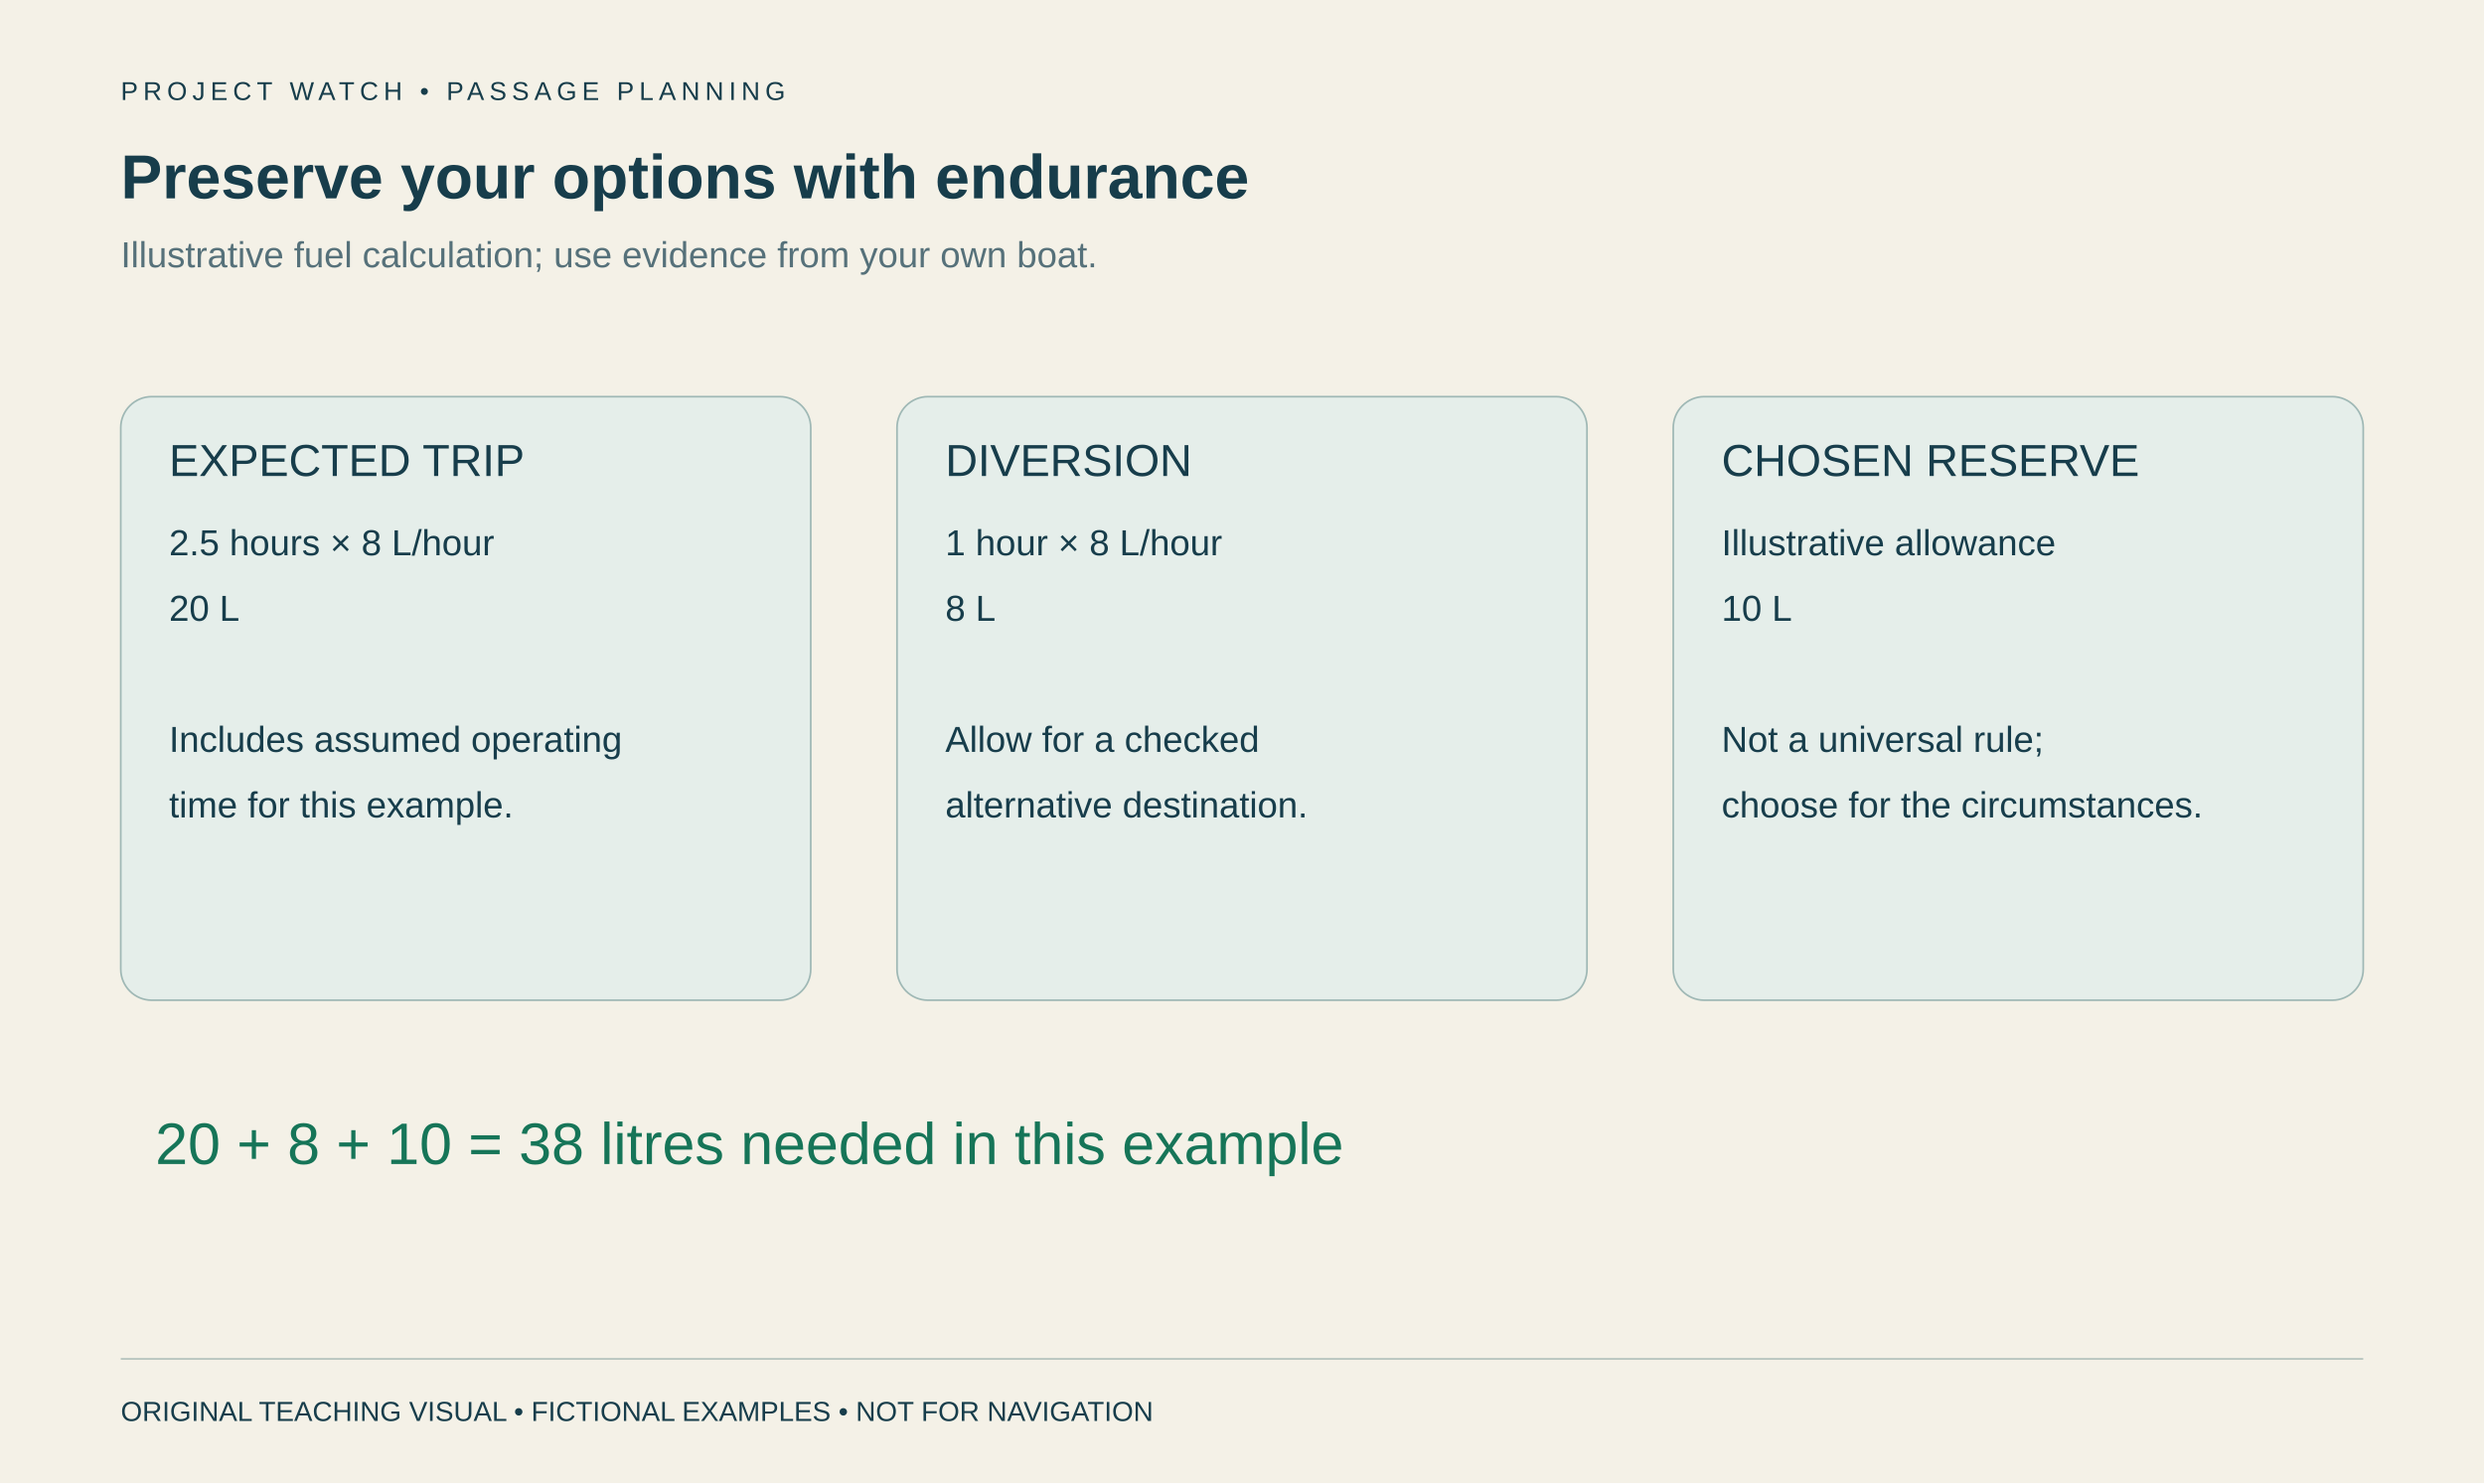
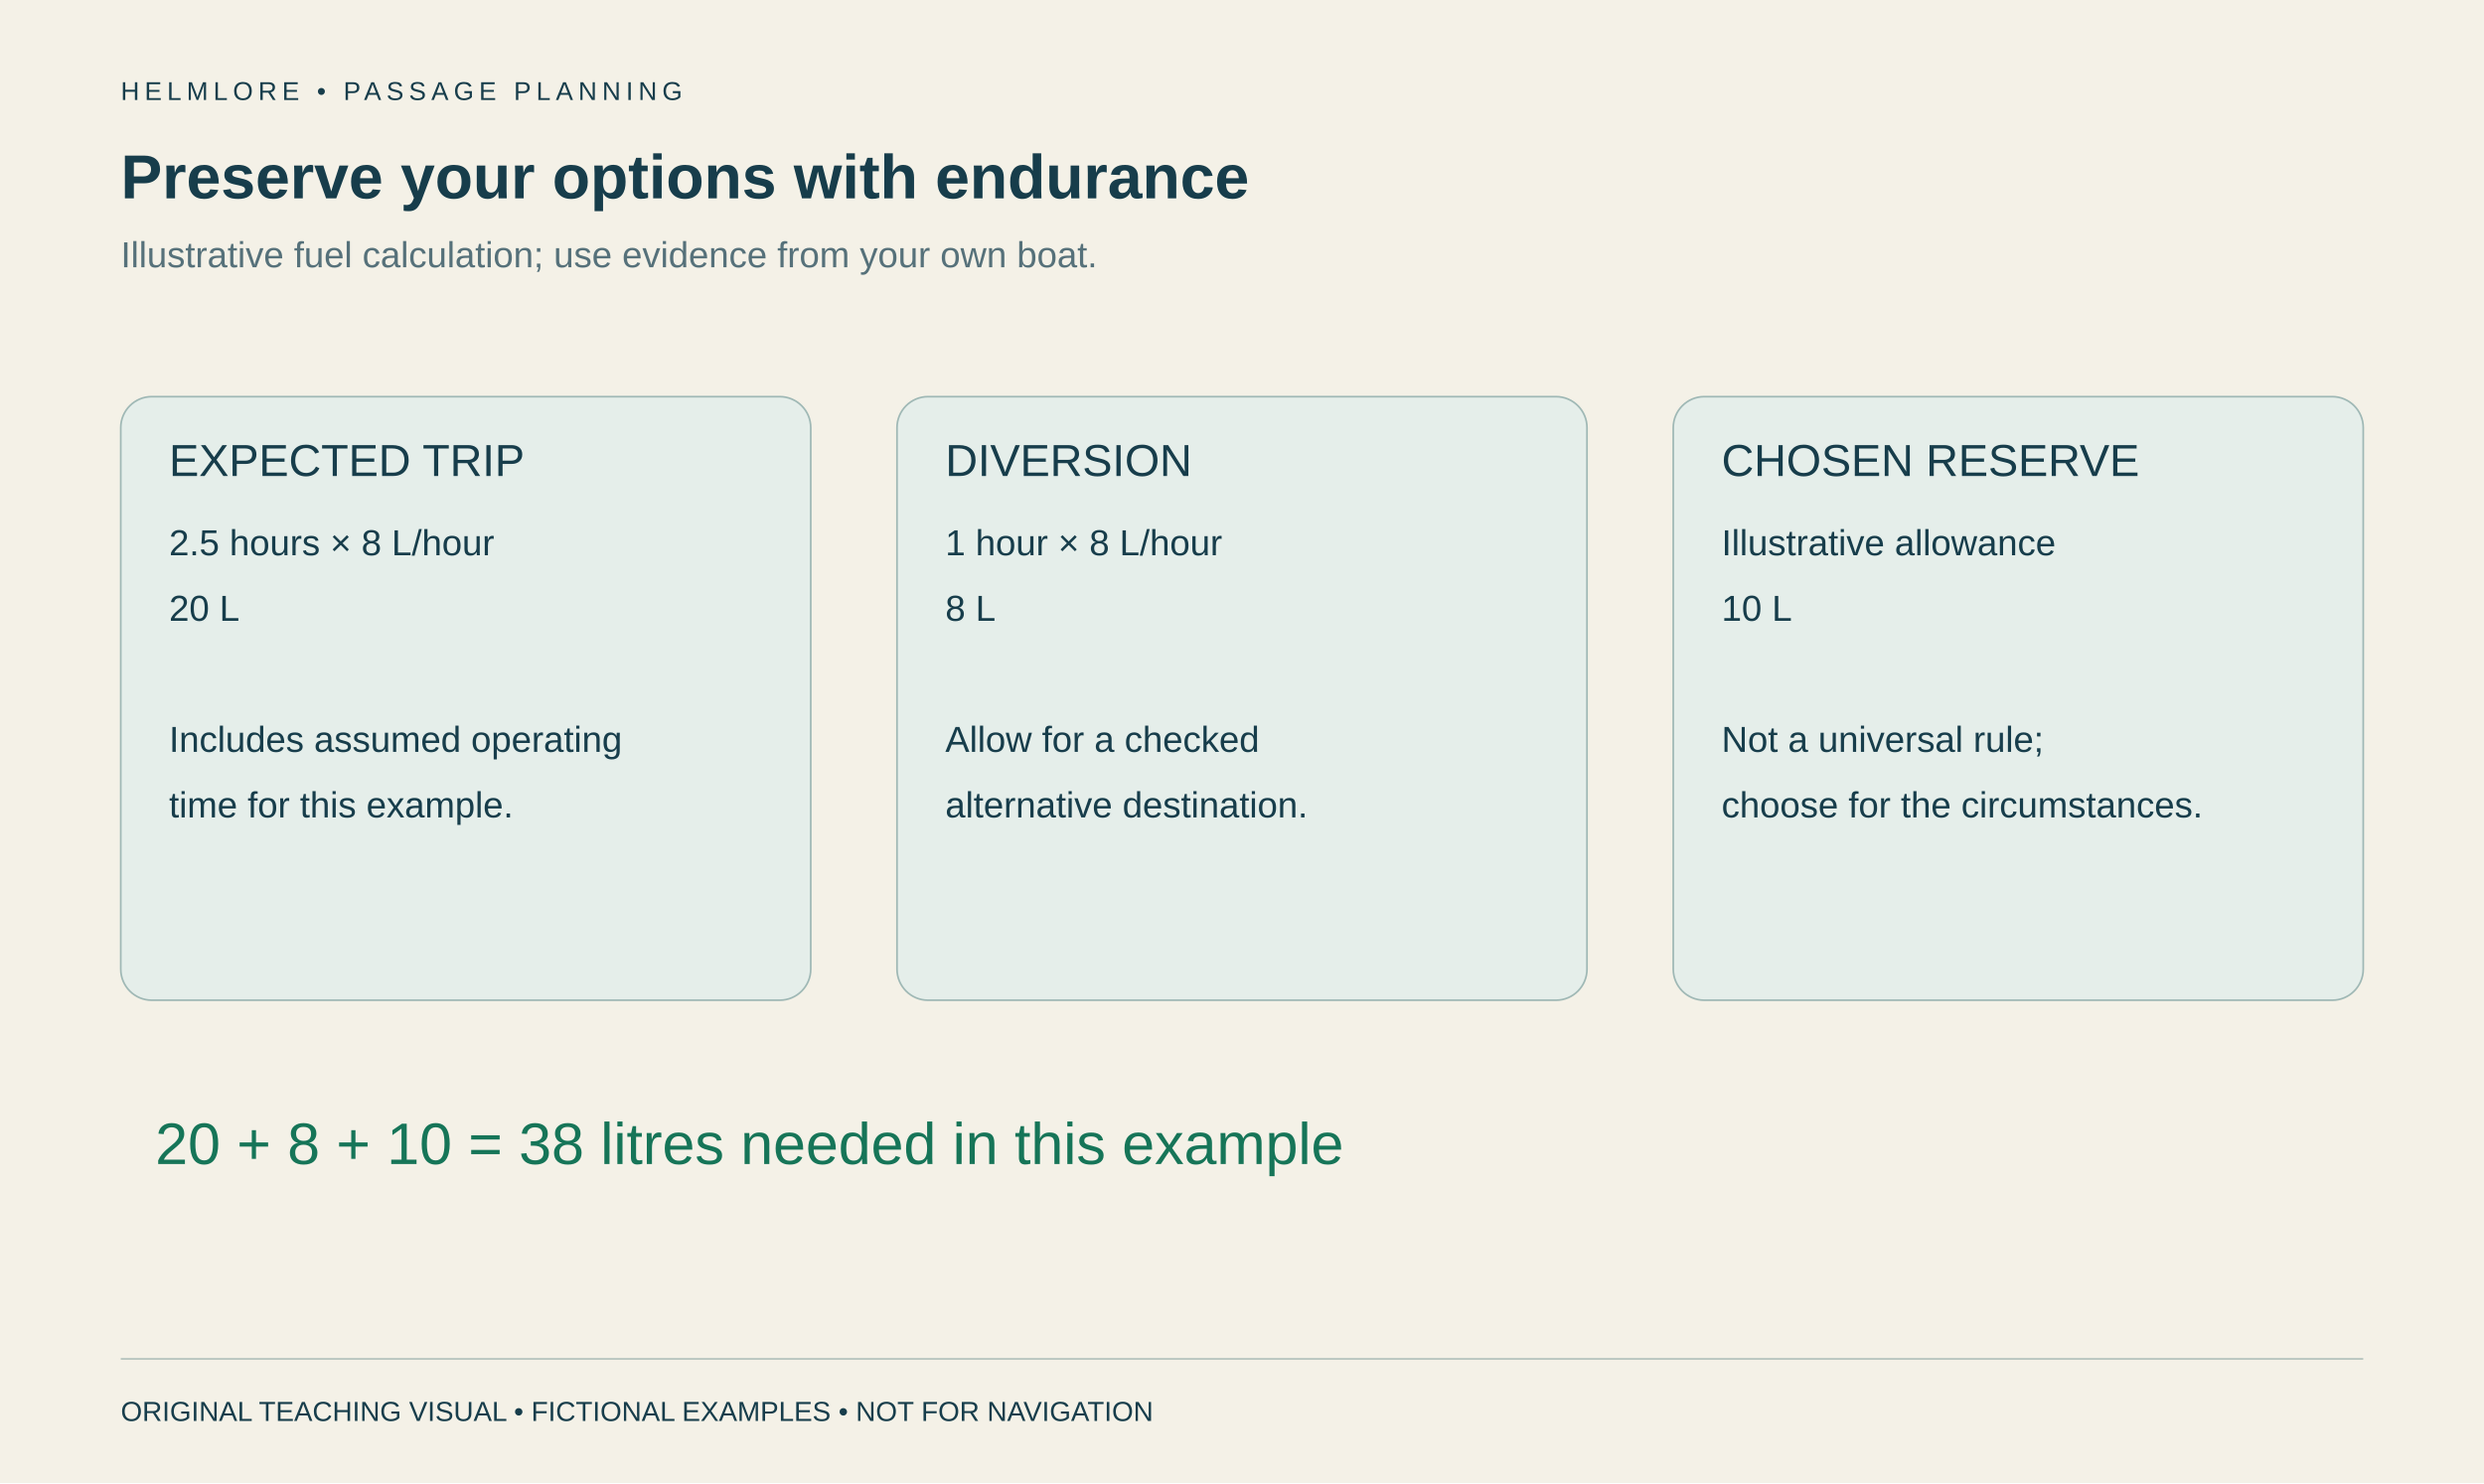
<svg xmlns="http://www.w3.org/2000/svg" width="1440" height="860" viewBox="0 0 1440 860">
  <rect width="1440" height="860" fill="#f4f1e7" />
  <g font-family="Arial,Helvetica,sans-serif" fill="#173d4b">
-     <text x="70" y="58" font-size="15" letter-spacing="3">PROJECT WATCH • PASSAGE PLANNING</text>
+     <text x="70" y="58" font-size="15" letter-spacing="3">HELMLORE • PASSAGE PLANNING</text>
    <text x="70" y="115" font-size="36" font-weight="700">Preserve your options with endurance</text>
    <text x="70" y="155" font-size="21" fill="#56717a">Illustrative fuel calculation; use evidence from your own boat.</text>
    <rect x="70" y="230" width="400" height="350" rx="18" fill="#e5eeea" stroke="#9fb8b5" />
    <text x="98" y="276" font-size="26" fill="#173d4b">EXPECTED TRIP</text>
    <text x="98" y="322" font-size="21" fill="#173d4b">2.5 hours × 8 L/hour</text>
    <text x="98" y="360" font-size="21" fill="#173d4b">20 L</text>
    <text x="98" y="398" font-size="21" fill="#173d4b" />
    <text x="98" y="436" font-size="21" fill="#173d4b">Includes assumed operating</text>
    <text x="98" y="474" font-size="21" fill="#173d4b">time for this example.</text>
    <rect x="520" y="230" width="400" height="350" rx="18" fill="#e5eeea" stroke="#9fb8b5" />
    <text x="548" y="276" font-size="26" fill="#173d4b">DIVERSION</text>
    <text x="548" y="322" font-size="21" fill="#173d4b">1 hour × 8 L/hour</text>
    <text x="548" y="360" font-size="21" fill="#173d4b">8 L</text>
    <text x="548" y="398" font-size="21" fill="#173d4b" />
    <text x="548" y="436" font-size="21" fill="#173d4b">Allow for a checked</text>
    <text x="548" y="474" font-size="21" fill="#173d4b">alternative destination.</text>
    <rect x="970" y="230" width="400" height="350" rx="18" fill="#e5eeea" stroke="#9fb8b5" />
    <text x="998" y="276" font-size="26" fill="#173d4b">CHOSEN RESERVE</text>
    <text x="998" y="322" font-size="21" fill="#173d4b">Illustrative allowance</text>
    <text x="998" y="360" font-size="21" fill="#173d4b">10 L</text>
    <text x="998" y="398" font-size="21" fill="#173d4b" />
    <text x="998" y="436" font-size="21" fill="#173d4b">Not a universal rule;</text>
    <text x="998" y="474" font-size="21" fill="#173d4b">choose for the circumstances.</text>
    <text x="90" y="675" font-size="34" fill="#167558">20 + 8 + 10 = 38 litres needed in this example</text>
    <path d="M70 788H1370" stroke="#b4c3bd" />
    <text x="70" y="824" font-size="16">ORIGINAL TEACHING VISUAL • FICTIONAL EXAMPLES • NOT FOR NAVIGATION</text>
  </g>
</svg>
